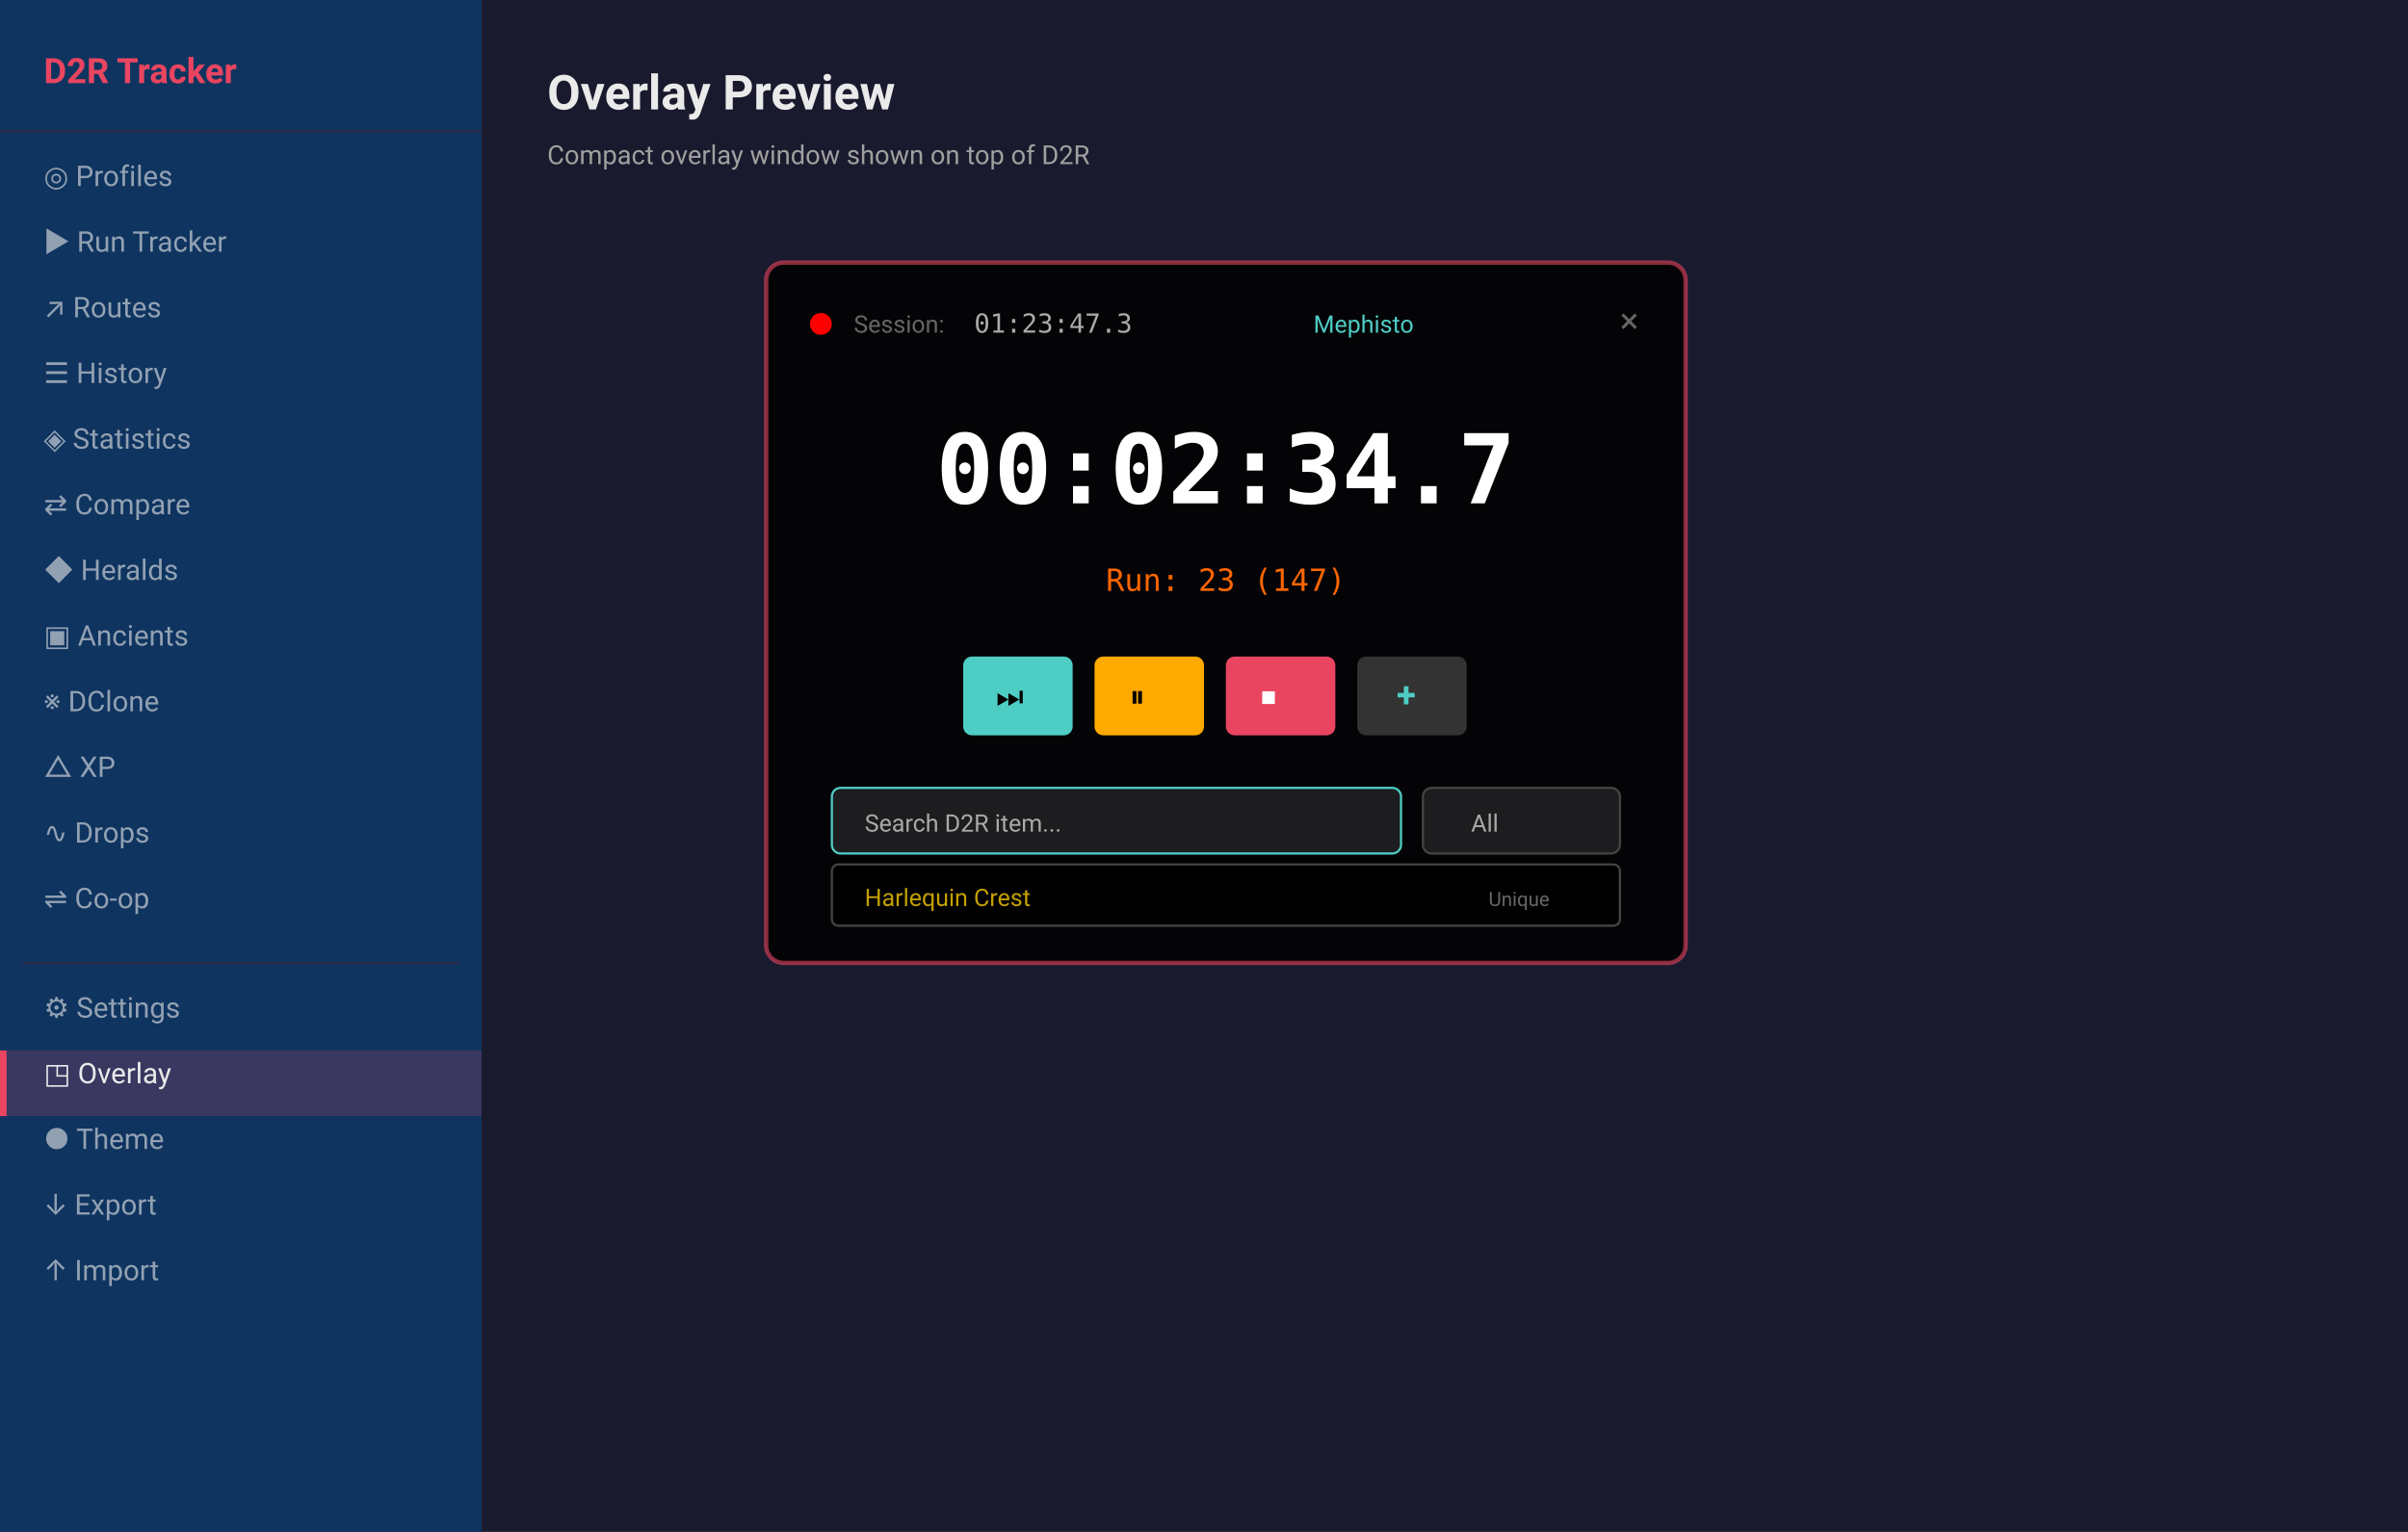
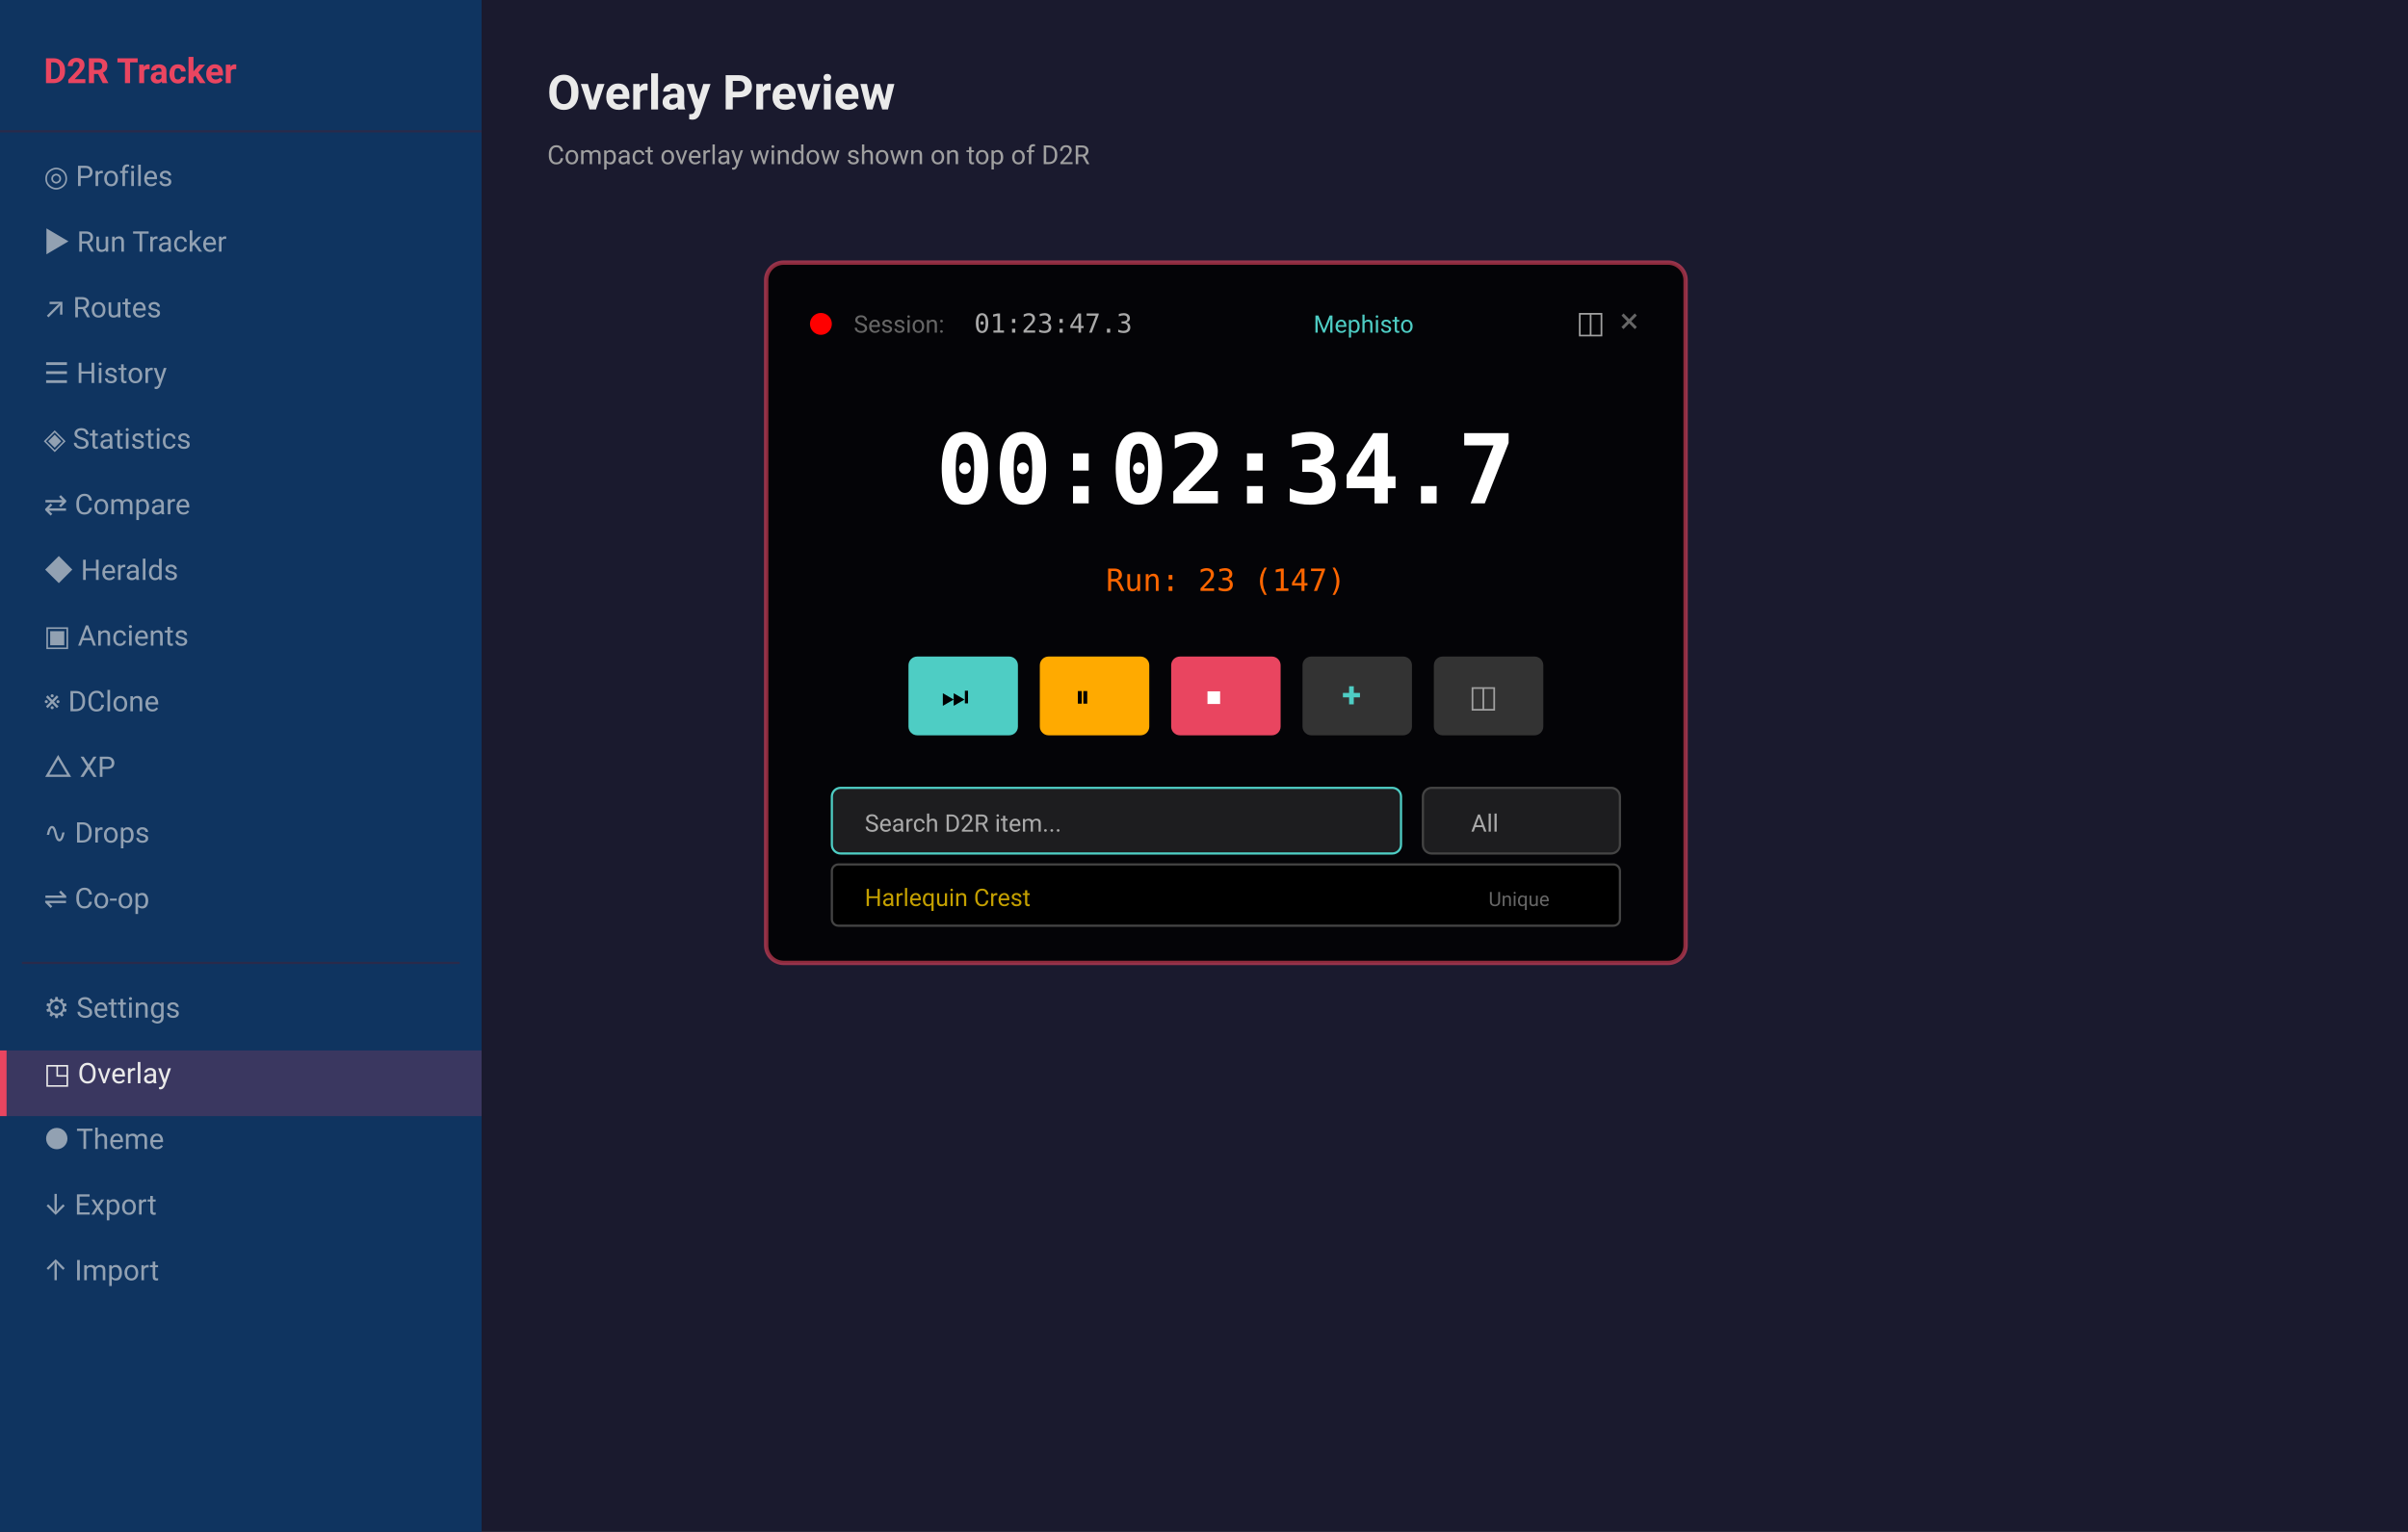
<svg xmlns="http://www.w3.org/2000/svg" viewBox="0 0 1100 700" font-family="-apple-system, BlinkMacSystemFont, Segoe UI, Roboto, sans-serif">
  <rect width="1100" height="700" fill="#1a1a2e" />
  <rect x="0" y="0" width="220" height="700" fill="#0f3460" />
  <text x="20" y="38" fill="#e94560" font-size="16" font-weight="bold">D2R Tracker</text>
  <line x1="0" y1="60" x2="220" y2="60" stroke="#2a2a4a" stroke-width="1" />
  <text x="20" y="85" fill="#eaeaea" font-size="13" opacity="0.6">◎ Profiles</text>
  <text x="20" y="115" fill="#eaeaea" font-size="13" opacity="0.6">▶ Run Tracker</text>
  <text x="20" y="145" fill="#eaeaea" font-size="13" opacity="0.6">↗ Routes</text>
  <text x="20" y="175" fill="#eaeaea" font-size="13" opacity="0.6">☰ History</text>
  <text x="20" y="205" fill="#eaeaea" font-size="13" opacity="0.6">◈ Statistics</text>
  <text x="20" y="235" fill="#eaeaea" font-size="13" opacity="0.6">⇄ Compare</text>
  <text x="20" y="265" fill="#eaeaea" font-size="13" opacity="0.6">◆ Heralds</text>
  <text x="20" y="295" fill="#eaeaea" font-size="13" opacity="0.6">▣ Ancients</text>
  <text x="20" y="325" fill="#eaeaea" font-size="13" opacity="0.6">※ DClone</text>
  <text x="20" y="355" fill="#eaeaea" font-size="13" opacity="0.6">△ XP</text>
  <text x="20" y="385" fill="#eaeaea" font-size="13" opacity="0.6">∿ Drops</text>
  <text x="20" y="415" fill="#eaeaea" font-size="13" opacity="0.6">⇌ Co-op</text>
  <line x1="10" y1="440" x2="210" y2="440" stroke="#2a2a4a" stroke-width="1" />
  <text x="20" y="465" fill="#eaeaea" font-size="13" opacity="0.6">⚙ Settings</text>
  <rect x="0" y="480" width="220" height="30" fill="rgba(233,69,96,0.2)" />
  <rect x="0" y="480" width="3" height="30" fill="#e94560" />
  <text x="20" y="495" fill="#eaeaea" font-size="13">◳ Overlay</text>
  <text x="20" y="525" fill="#eaeaea" font-size="13" opacity="0.6">● Theme</text>
  <text x="20" y="555" fill="#eaeaea" font-size="13" opacity="0.6">↓ Export</text>
  <text x="20" y="585" fill="#eaeaea" font-size="13" opacity="0.6">↑ Import</text>
  <text x="250" y="50" fill="#eaeaea" font-size="22" font-weight="bold">Overlay Preview</text>
  <text x="250" y="75" fill="#a0a0a0" font-size="12">Compact overlay window shown on top of D2R</text>
  <rect x="350" y="120" width="420" height="320" rx="8" fill="rgba(0,0,0,0.85)" stroke="rgba(233,69,96,0.6)" stroke-width="2" />
  <circle cx="375" cy="148" r="5" fill="#ff0000" />
  <text x="390" y="152" fill="#666" font-size="11">Session:</text>
  <text x="445" y="152" fill="#aaa" font-family="monospace" font-size="12">01:23:47.3</text>
  <text x="600" y="152" fill="#4ecdc4" font-size="11">Mephisto</text>
+   <text x="720" y="152" fill="#a0a0a0" font-size="14">◫</text>
  <text x="740" y="152" fill="#666" font-size="16">×</text>
  <text x="560" y="230" fill="#ffffff" font-size="44" font-weight="bold" font-family="monospace" text-anchor="middle">00:02:34.7</text>
  <text x="560" y="270" fill="#ff6600" font-size="14" font-family="monospace" text-anchor="middle">Run: 23 (147)</text>
-   <rect x="440" y="300" width="50" height="36" rx="4" fill="#4ecdc4" />
-   <text x="455" y="323" fill="#000" font-size="14">⏭</text>
-   <rect x="500" y="300" width="50" height="36" rx="4" fill="#ffaa00" />
-   <text x="516" y="323" fill="#000" font-size="14">⏸</text>
-   <rect x="560" y="300" width="50" height="36" rx="4" fill="#e94560" />
-   <text x="576" y="323" fill="#fff" font-size="14">⏹</text>
-   <rect x="620" y="300" width="50" height="36" rx="4" fill="#333" />
-   <text x="638" y="323" fill="#4ecdc4" font-size="16" font-weight="bold">+</text>
+   <rect x="415" y="300" width="50" height="36" rx="4" fill="#4ecdc4" />
+   <text x="430" y="323" fill="#000" font-size="14">⏭</text>
+   <rect x="475" y="300" width="50" height="36" rx="4" fill="#ffaa00" />
+   <text x="491" y="323" fill="#000" font-size="14">⏸</text>
+   <rect x="535" y="300" width="50" height="36" rx="4" fill="#e94560" />
+   <text x="551" y="323" fill="#fff" font-size="14">⏹</text>
+   <rect x="595" y="300" width="50" height="36" rx="4" fill="#333" />
+   <text x="613" y="323" fill="#4ecdc4" font-size="16" font-weight="bold">+</text>
+   <rect x="655" y="300" width="50" height="36" rx="4" fill="#333" />
+   <text x="671" y="323" fill="#a0a0a0" font-size="14">◫</text>
  <rect x="380" y="360" width="260" height="30" rx="4" fill="rgba(255,255,255,0.1)" stroke="#4ecdc4" />
  <text x="395" y="380" fill="#aaa" font-size="11">Search D2R item...</text>
  <rect x="650" y="360" width="90" height="30" rx="4" fill="rgba(255,255,255,0.1)" stroke="#444" />
  <text x="672" y="380" fill="#aaa" font-size="11">All</text>
  <rect x="380" y="395" width="360" height="28" rx="3" fill="rgba(0,0,0,0.95)" stroke="#444" />
  <text x="395" y="414" fill="#c4a000" font-size="11">Harlequin Crest</text>
  <text x="680" y="414" fill="#666" font-size="9">Unique</text>
</svg>
